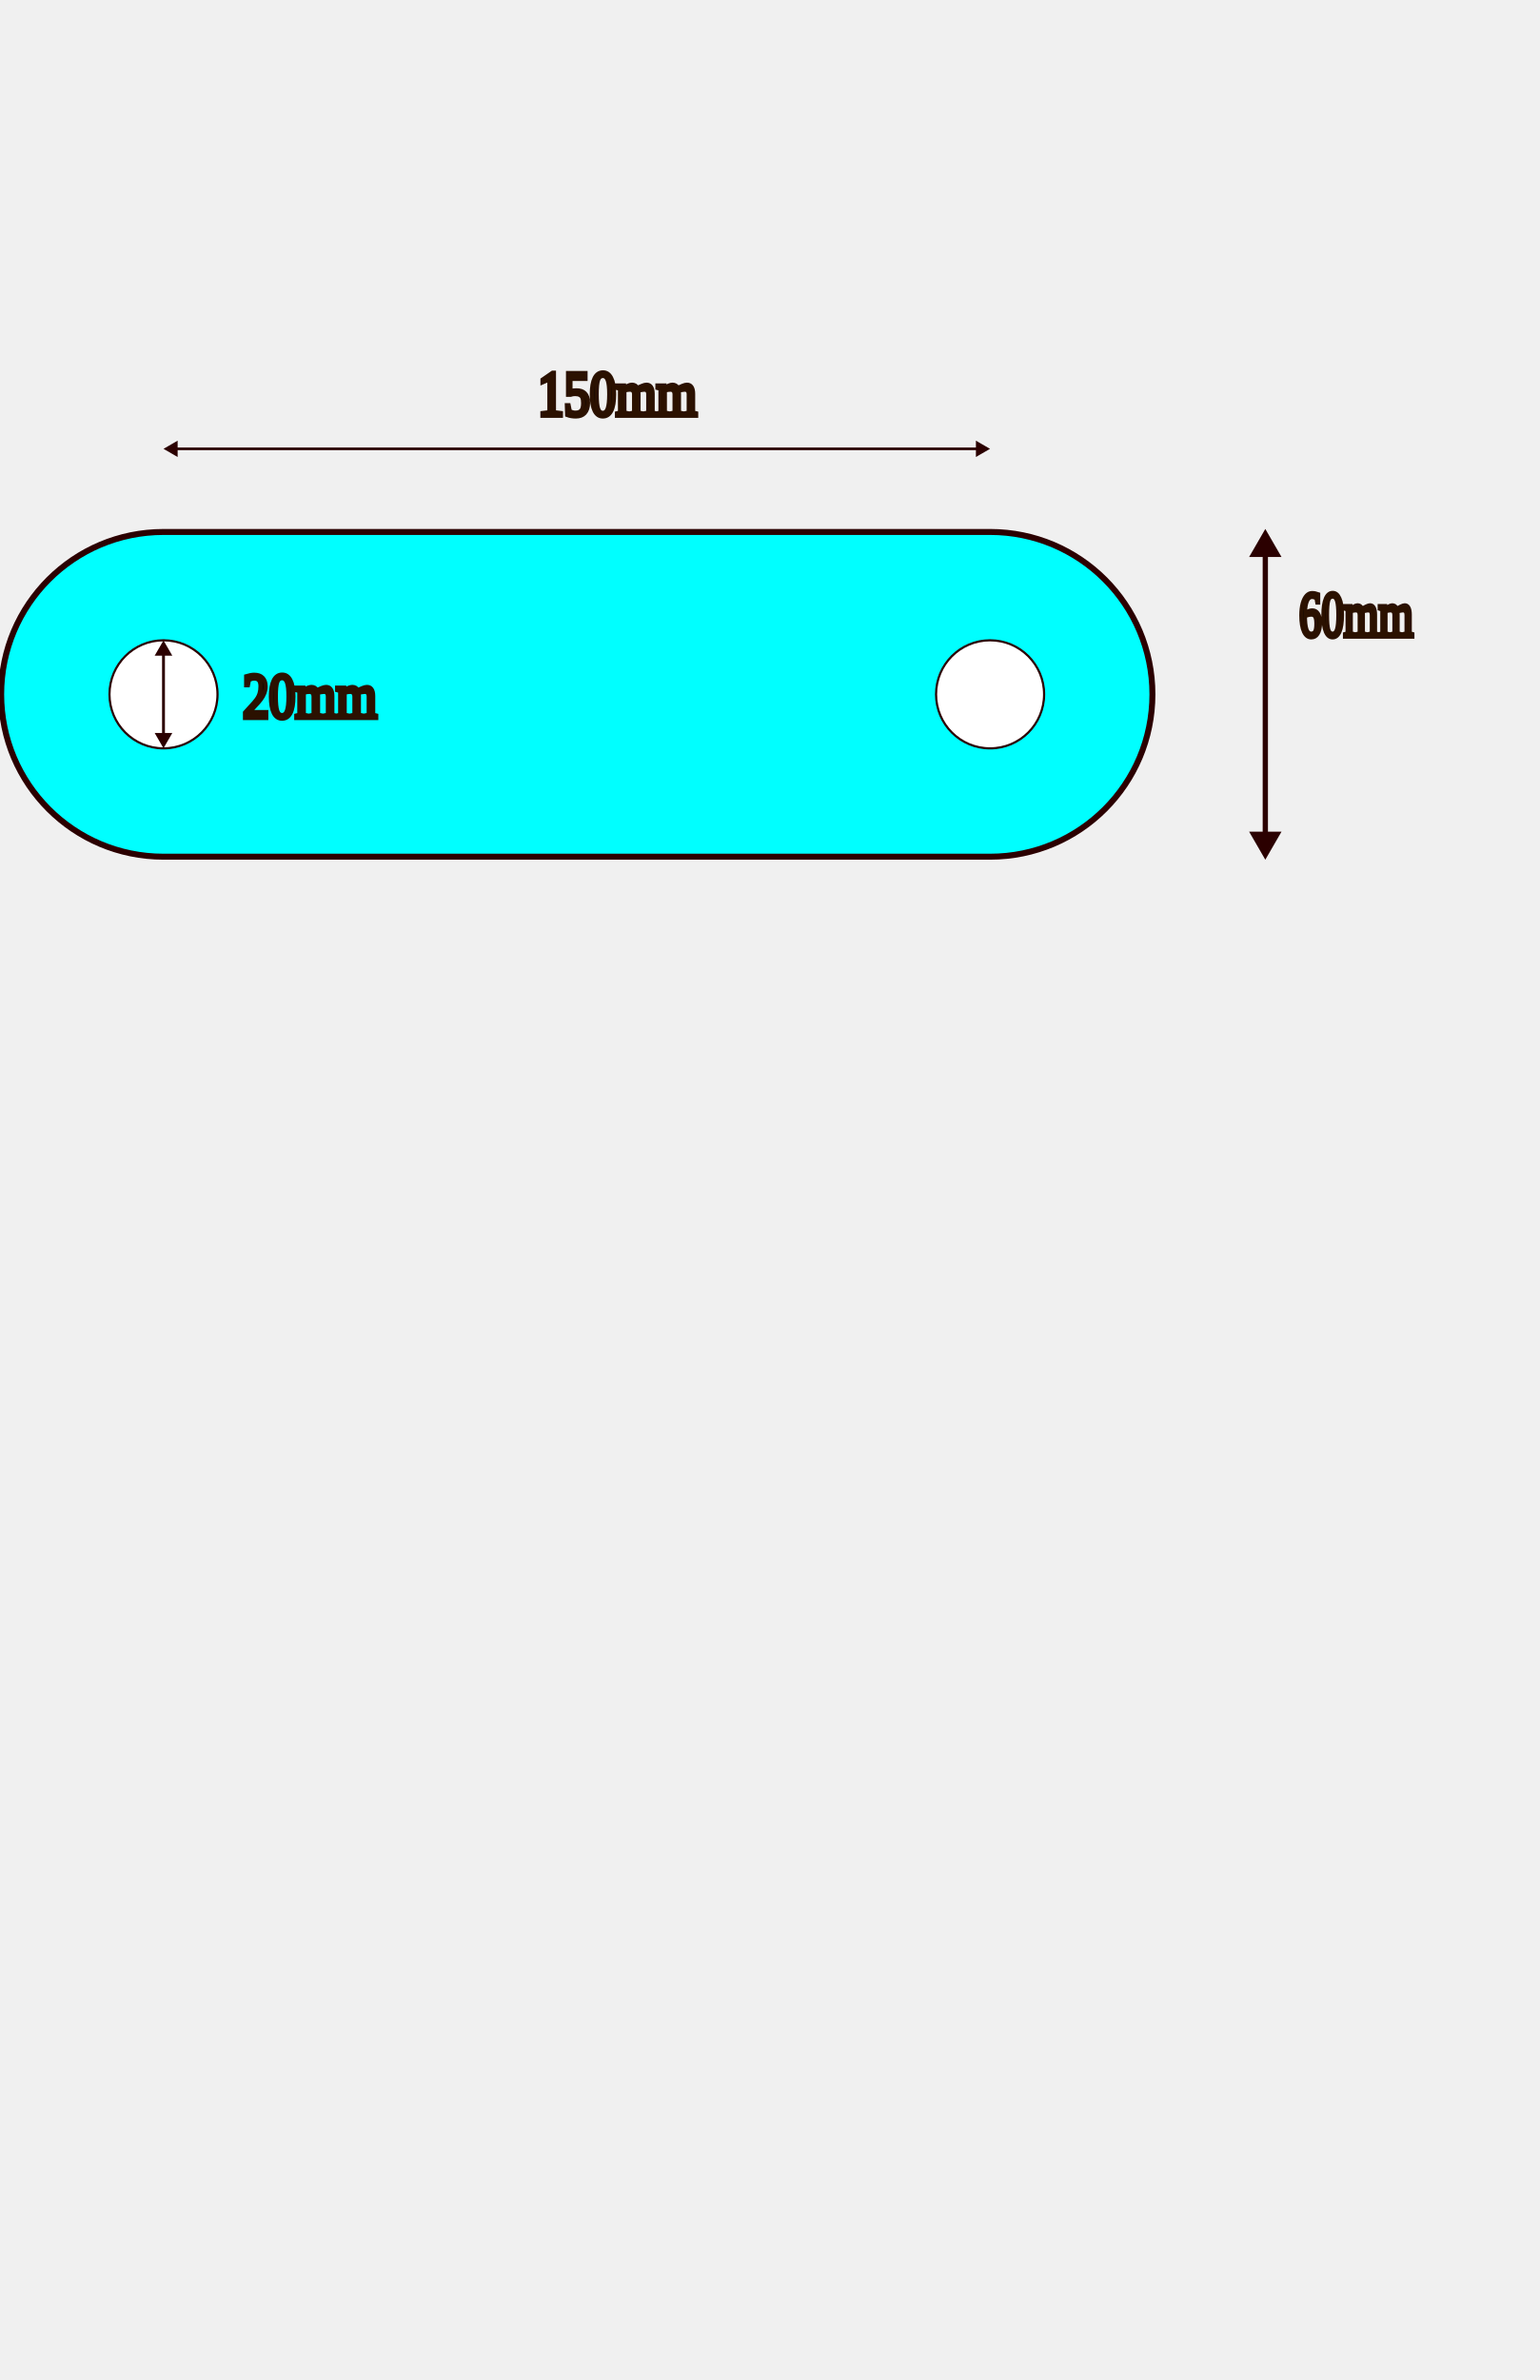
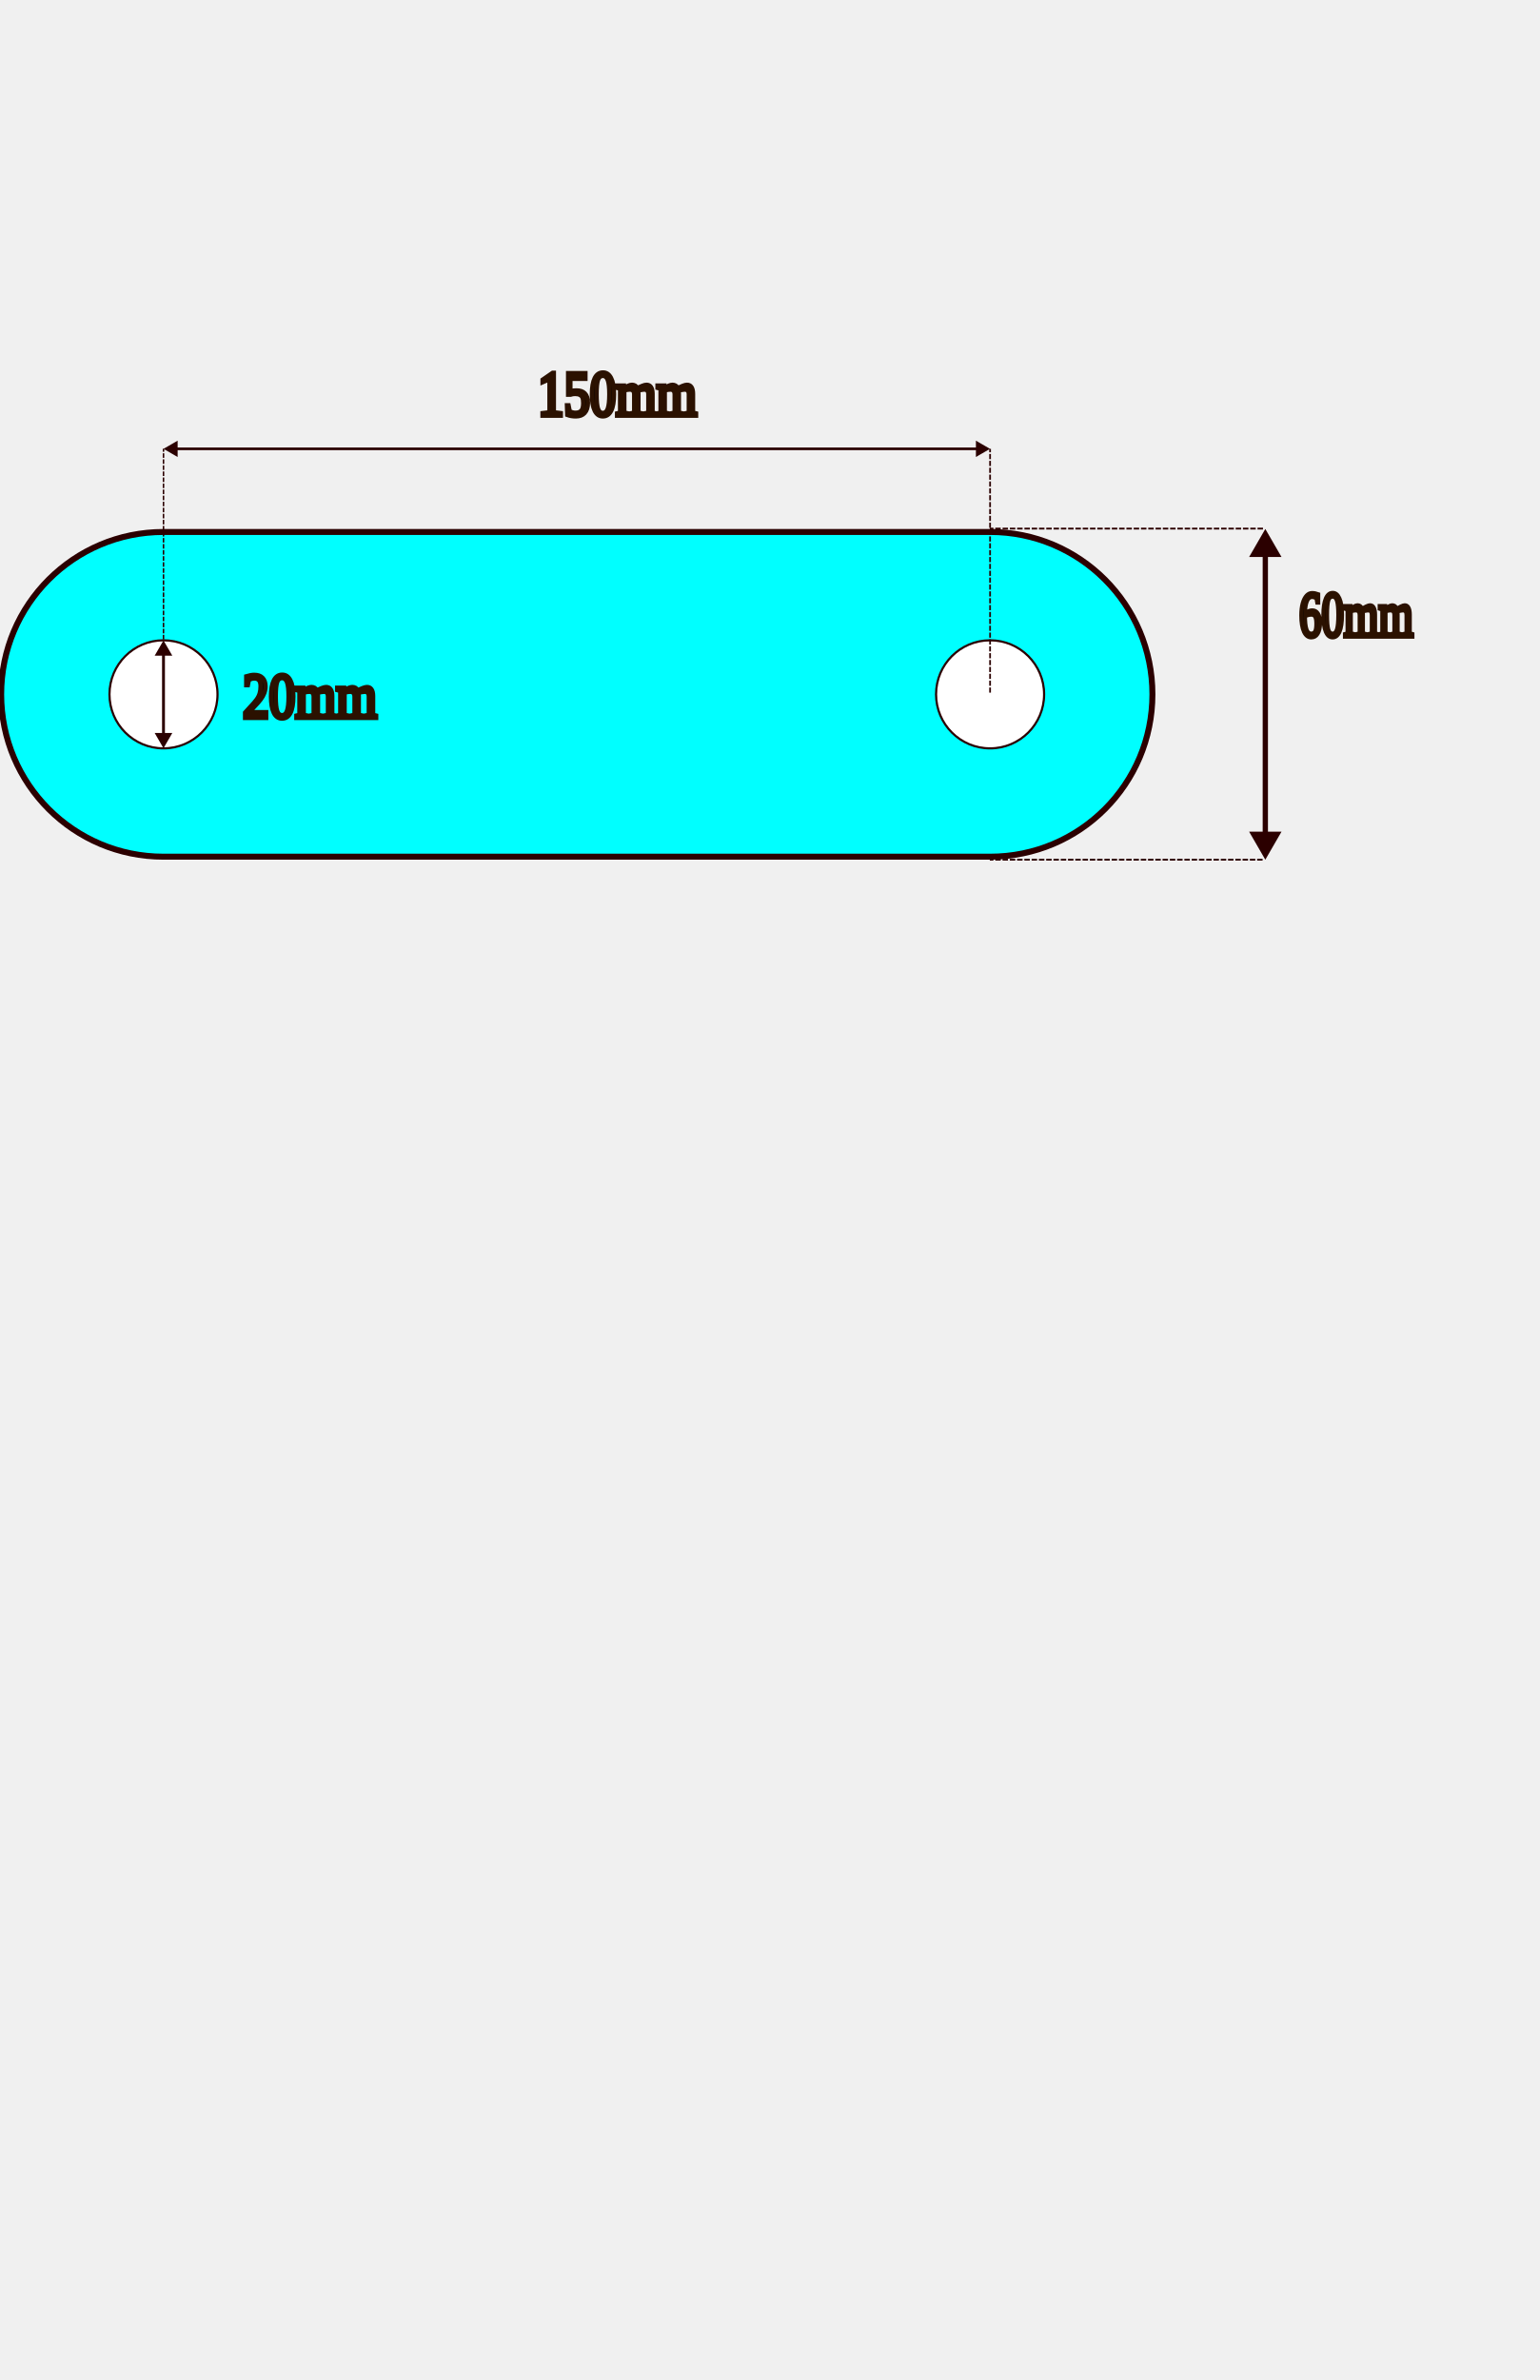
<svg xmlns="http://www.w3.org/2000/svg" width="279.4mm" height="431.8mm" viewBox="0 0 279.4 431.8" version="1.1" id="svg6136">
  <defs id="defs6133">
    <rect x="295.254" y="140.782" width="139.686" height="57.615" id="rect2651" />
    <rect x="291.939" y="132.685" width="162.161" height="39.418" id="rect2645" />
    <rect x="281.606" y="193.371" width="121.133" height="42.848" id="rect2639" />
    <marker style="overflow:visible" id="marker7288" refX="0" refY="0" orient="auto-start-reverse" markerWidth="5.324" markerHeight="6.155" viewBox="0 0 5.324 6.155" preserveAspectRatio="xMidYMid">
      <path transform="scale(0.5)" style="fill:context-stroke;fill-rule:evenodd;stroke:context-stroke;stroke-width:1pt" d="M 5.77,0 -2.88,5 V -5 Z" id="path7286" />
    </marker>
    <marker style="overflow:visible" id="marker7206" refX="0" refY="0" orient="auto-start-reverse" markerWidth="5.324" markerHeight="6.155" viewBox="0 0 5.324 6.155" preserveAspectRatio="xMidYMid">
      <path transform="scale(0.5)" style="fill:context-stroke;fill-rule:evenodd;stroke:context-stroke;stroke-width:1pt" d="M 5.77,0 -2.88,5 V -5 Z" id="path7204" />
    </marker>
    <marker style="overflow:visible" id="marker7288-7" refX="0" refY="0" orient="auto-start-reverse" markerWidth="5.324" markerHeight="6.155" viewBox="0 0 5.324 6.155" preserveAspectRatio="xMidYMid">
      <path transform="scale(0.5)" style="fill:context-stroke;fill-rule:evenodd;stroke:context-stroke;stroke-width:1pt" d="M 5.77,0 -2.88,5 V -5 Z" id="path7286-0" />
    </marker>
    <marker style="overflow:visible" id="marker7206-9" refX="0" refY="0" orient="auto-start-reverse" markerWidth="5.324" markerHeight="6.155" viewBox="0 0 5.324 6.155" preserveAspectRatio="xMidYMid">
      <path transform="scale(0.5)" style="fill:context-stroke;fill-rule:evenodd;stroke:context-stroke;stroke-width:1pt" d="M 5.77,0 -2.88,5 V -5 Z" id="path7204-3" />
    </marker>
  </defs>
  <g id="layer1">
    <g id="g20244">
      <path id="path6131" style="fill:#00ffff;stroke:#2b0000;stroke-width:1.084" d="M 29.669,96.514 A 29.458,29.458 0 0 0 0.211,125.972 29.458,29.458 0 0 0 29.669,155.429 h 150 a 29.458,29.458 0 0 0 29.458,-29.458 29.458,29.458 0 0 0 -29.458,-29.458 z" />
      <ellipse style="fill:#ffffff;stroke:#2b0000;stroke-width:0.393" id="path6347" cx="179.669" cy="125.972" rx="9.803" ry="9.803" />
      <ellipse style="fill:#ffffff;stroke:#2b0000;stroke-width:0.393" id="path6347-9" cx="29.669" cy="125.972" rx="9.803" ry="9.803" />
    </g>
    <text xml:space="preserve" transform="matrix(0.7942124,0,0,0.9604704,-179.5979,-65.7575)" id="text2637" style="white-space:pre;shape-inside:url(#rect2639);display:inline;fill:#000000;stroke:#2b1100;stroke-linecap:square">
-       <tspan x="281.605" y="203.988" id="tspan15185">20mm</tspan>
+       <tspan x="281.605" y="203.988" id="tspan38288">20mm</tspan>
    </text>
    <text xml:space="preserve" transform="matrix(0.6749819,0,0,0.9676694,38.71274,-23.26649)" id="text2643" style="white-space:pre;shape-inside:url(#rect2645);display:inline;fill:#000000;stroke:#2b1100;stroke-linecap:square">
-       <tspan x="291.939" y="143.303" id="tspan15187">60mm
+       <tspan x="291.939" y="143.303" id="tspan38290">60mm
</tspan>
    </text>
    <text xml:space="preserve" transform="matrix(0.7868915,0,0,0.9608937,-134.718,-70.14245)" id="text2649" style="white-space:pre;shape-inside:url(#rect2651);display:inline;fill:#000000;stroke:#2b1100;stroke-linecap:square">
-       <tspan x="295.254" y="151.4" id="tspan15189">150mm</tspan>
+       <tspan x="295.254" y="151.4" id="tspan38292">150mm</tspan>
    </text>
    <path style="display:inline;fill:#ffffff;stroke:#2b0000;stroke-width:0.481;stroke-linecap:square;marker-start:url(#marker7288);marker-end:url(#marker7206)" d="M 31.382,81.431 H 177.951" id="path6686" />
    <path style="display:inline;fill:#ffffff;stroke:#2b0000;stroke-width:0.521;stroke-linecap:square;stroke-dasharray:none;marker-start:url(#marker7288-7);marker-end:url(#marker7206-9)" d="m 29.669,118.04 v 15.863" id="path6686-6" />
    <path style="display:inline;fill:#ffffff;stroke:#2b0000;stroke-width:0.955;stroke-linecap:square;stroke-dasharray:none;marker-start:url(#marker7288-7);marker-end:url(#marker7206-9)" d="M 229.615,99.359 V 152.584" id="path14365" />
+     <path style="display:inline;fill:#ffffff;stroke:#2b0000;stroke-width:0.33;stroke-linecap:square;stroke-dasharray:0.661, 0.661;stroke-dashoffset:0.33" d="m 179.784,95.903 h 49.831" id="path29387" />
+     <path style="display:inline;fill:#ffffff;stroke:#2b0000;stroke-width:0.33;stroke-linecap:square;stroke-dasharray:0.66,0.66;stroke-dashoffset:0.33" d="m 179.784,155.972 h 49.733" id="path34339" />
+     <path style="display:inline;fill:#ffffff;stroke:#2b0000;stroke-width:0.312;stroke-linecap:square;stroke-dasharray:0.623, 0.623;stroke-dashoffset:0.312" d="M 179.669,81.588 V 125.97" id="path34339-2" />
+     <path style="display:inline;fill:#ffffff;stroke:#2b0000;stroke-width:0.275;stroke-linecap:square;stroke-dasharray:0.549, 0.549;stroke-dashoffset:0.275" d="M 29.67,81.553 V 115.972" id="path37464" />
  </g>
</svg>
